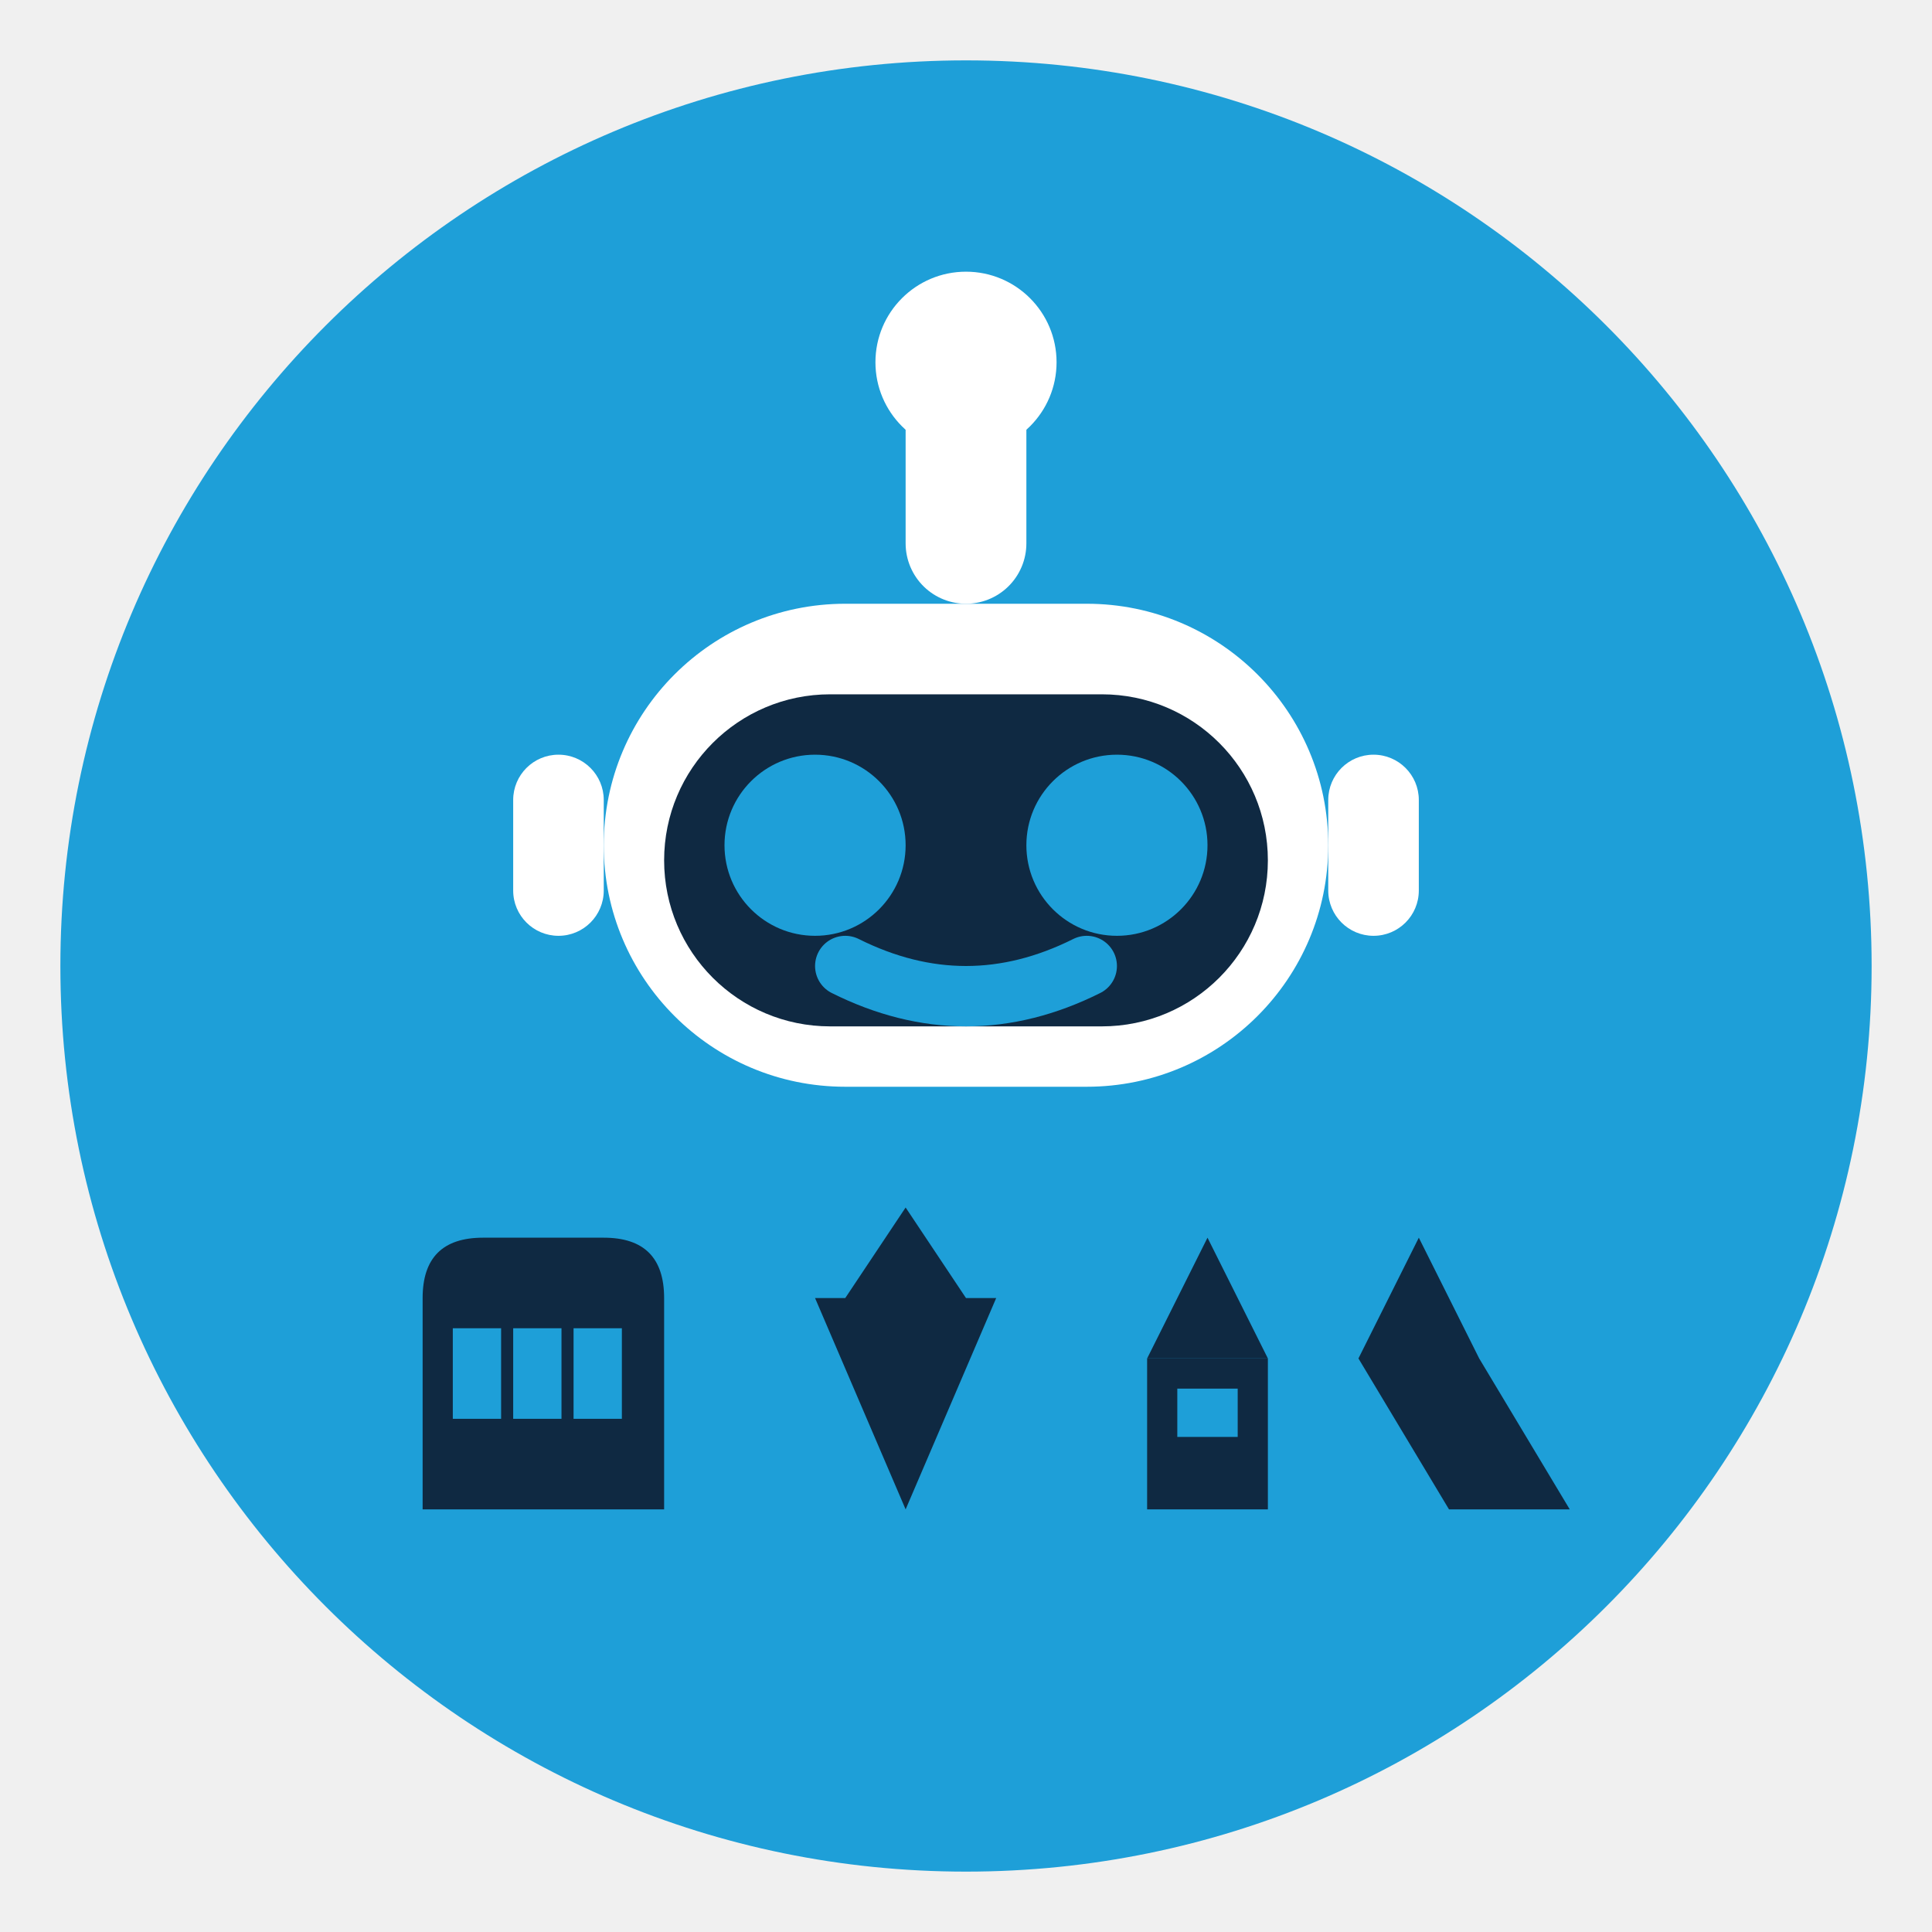
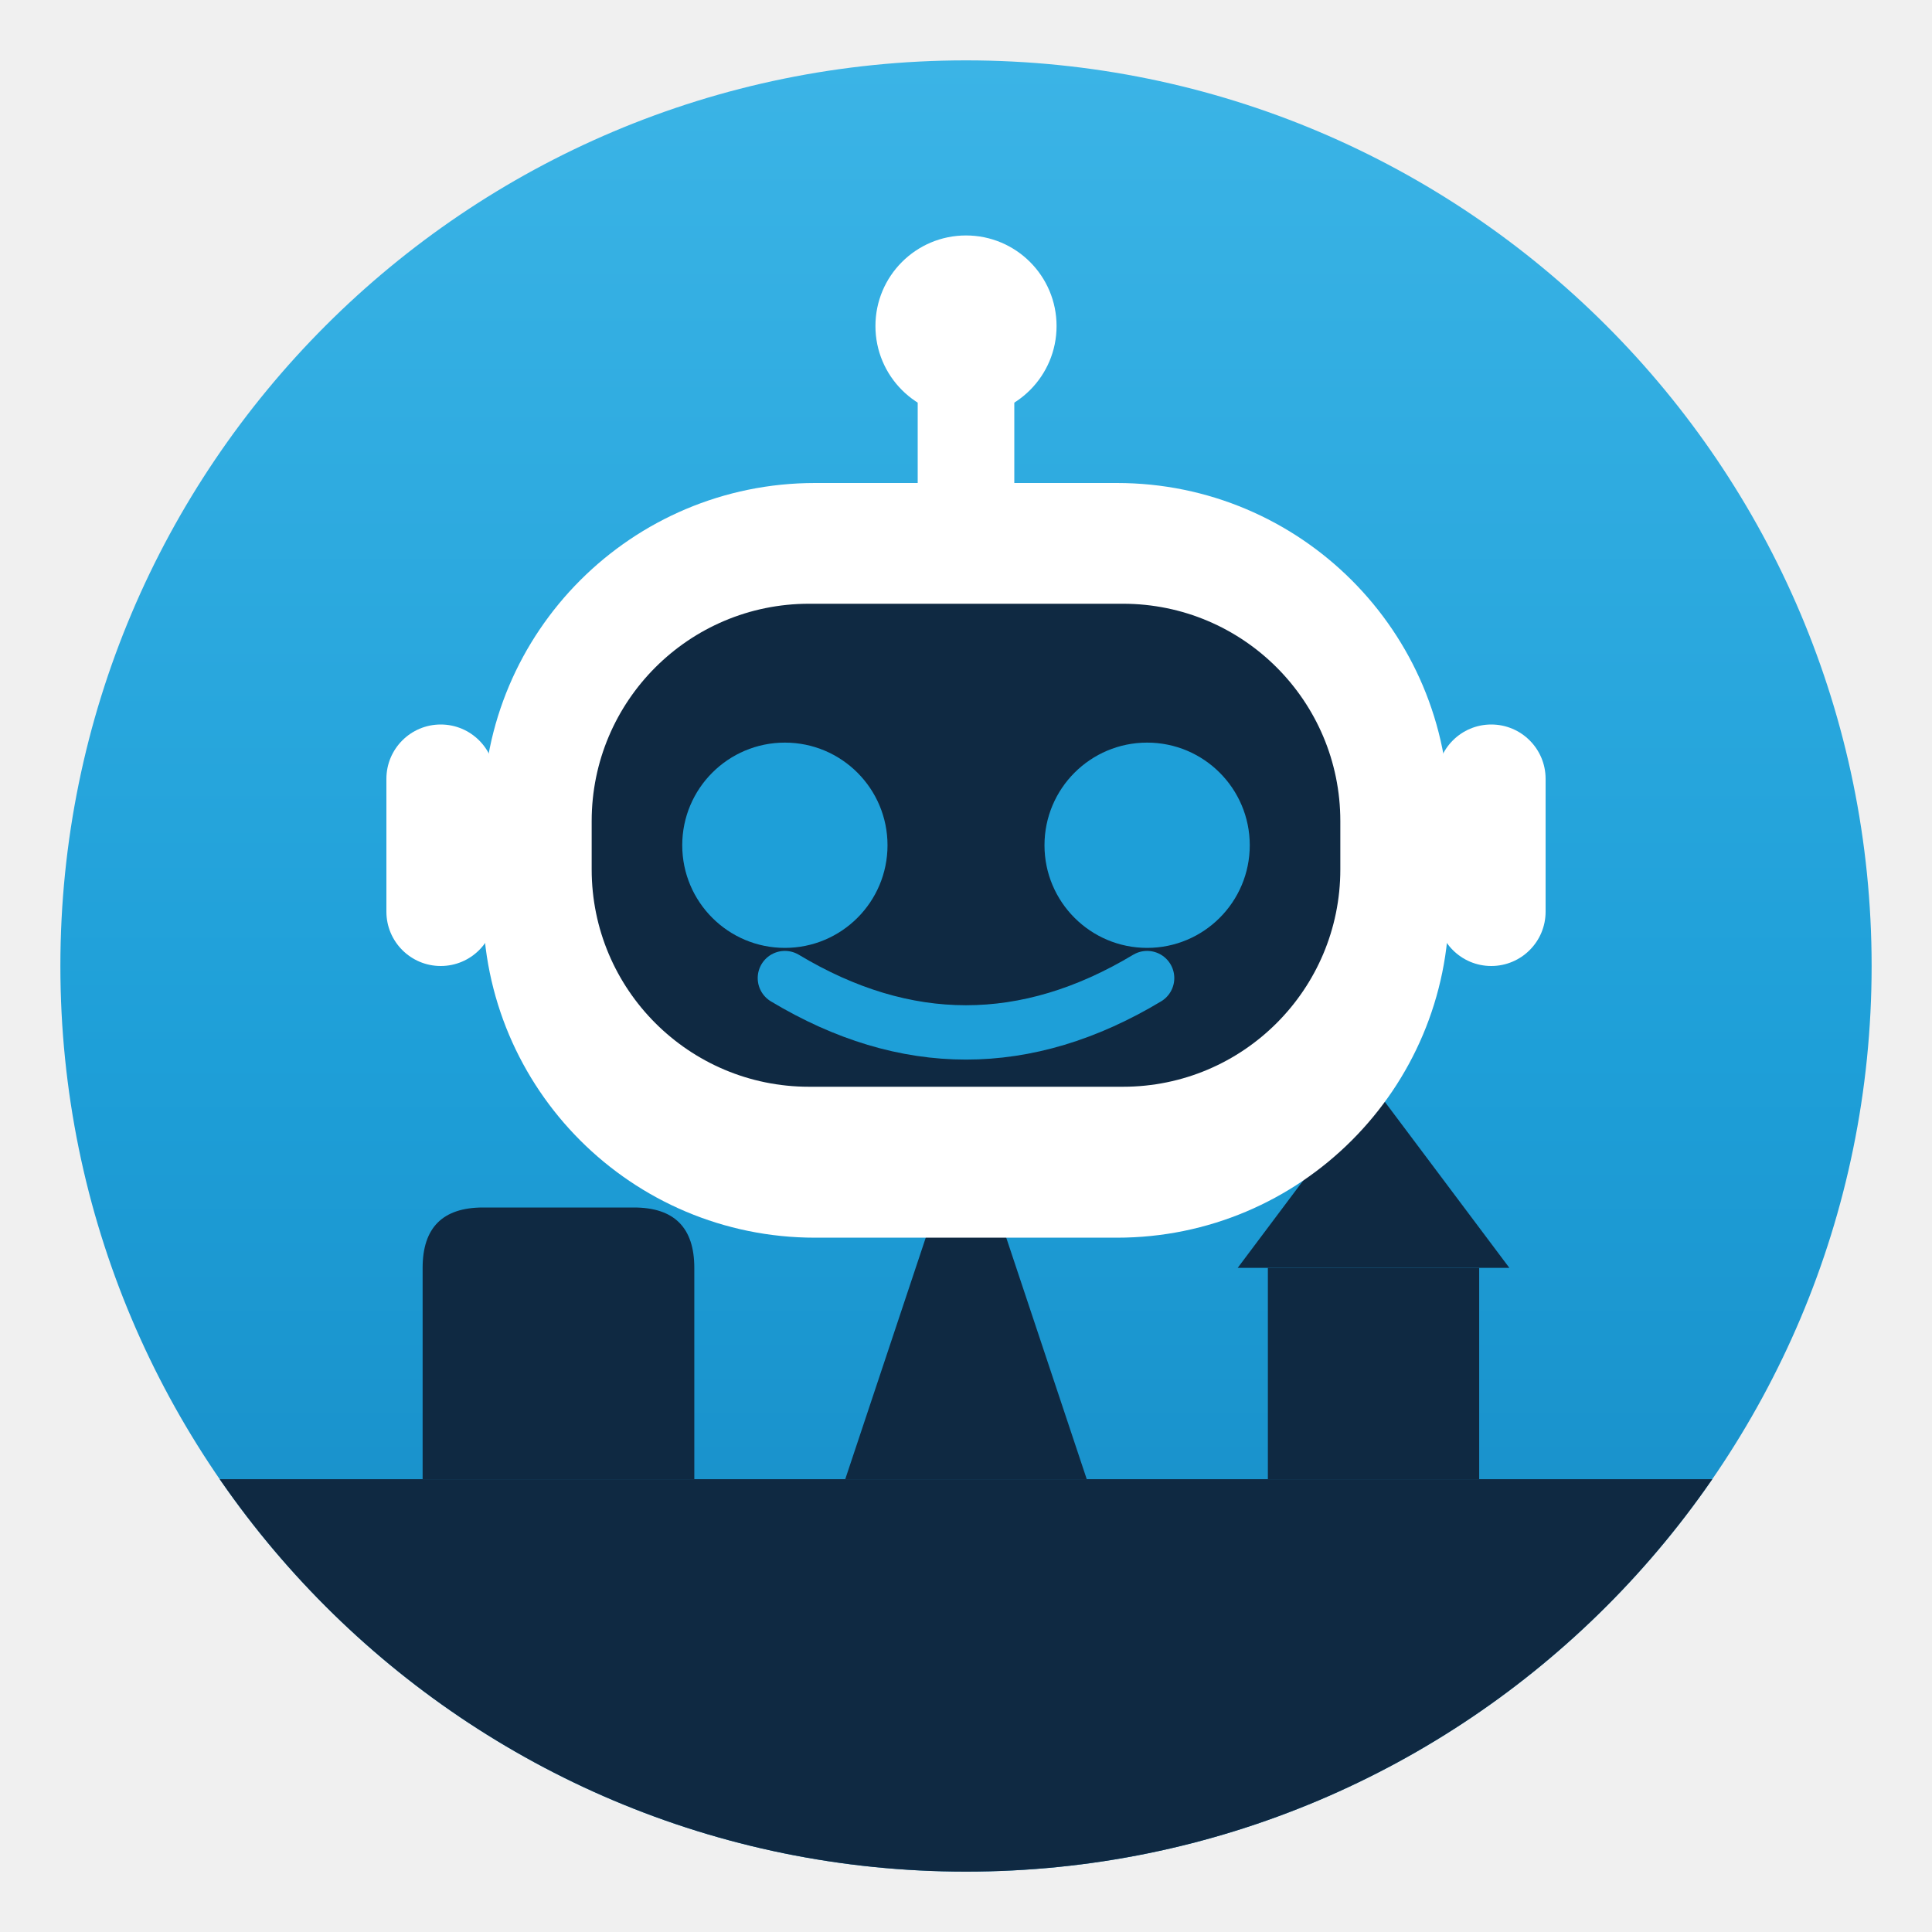
<svg xmlns="http://www.w3.org/2000/svg" width="32" height="32" viewBox="0 0 32 32" fill="none">
-   <circle cx="16" cy="16" r="15" fill="#1E9FD8" />
-   <line x1="16" y1="6" x2="16" y2="9" stroke="white" stroke-width="2" stroke-linecap="round" />
-   <circle cx="16" cy="6" r="1.5" fill="white" />
-   <rect x="10" y="10" width="12" height="8" rx="4" fill="white" />
-   <rect x="11" y="11.5" width="10" height="5.5" rx="2.75" fill="#0F2942" />
-   <circle cx="13.5" cy="14" r="1.5" fill="#1E9FD8" />
-   <circle cx="18.5" cy="14" r="1.5" fill="#1E9FD8" />
-   <path d="M 14 16 Q 16 17 18 16" stroke="#1E9FD8" stroke-width="1" stroke-linecap="round" fill="none" />
-   <rect x="8.5" y="12.5" width="1.5" height="3" rx="0.75" fill="white" />
-   <rect x="22" y="12.5" width="1.5" height="3" rx="0.75" fill="white" />
-   <g transform="translate(6, 19)">
-     <path d="M 1 6 L 1 2.5 Q 1 1.5 2 1.5 L 4 1.5 Q 5 1.5 5 2.5 L 5 6" fill="#0F2942" />
-     <rect x="1.5" y="3" width="0.8" height="1.5" fill="#1E9FD8" />
-     <rect x="2.5" y="3" width="0.8" height="1.5" fill="#1E9FD8" />
-     <rect x="3.5" y="3" width="0.8" height="1.5" fill="#1E9FD8" />
-     <path d="M 9 6 L 7.5 2.5 L 8 2.5 L 9 1 L 10 2.5 L 10.5 2.5 L 9 6" fill="#0F2942" />
-     <rect x="13" y="3.5" width="2" height="2.5" fill="#0F2942" />
-     <path d="M 13 3.5 L 14 1.5 L 15 3.5" fill="#0F2942" />
-     <rect x="13.5" y="4" width="1" height="0.8" fill="#1E9FD8" />
-     <path d="M 18 6 L 16.5 3.5 L 17.5 1.5 L 18.5 3.5 L 20 6" fill="#0F2942" />
+   <defs>
+     <linearGradient id="badge" x1="16" y1="1" x2="16" y2="31" gradientUnits="userSpaceOnUse">
+       <stop offset="0" stop-color="#3BB4E6" />
+       <stop offset="0.55" stop-color="#1E9FD8" />
+       <stop offset="1" stop-color="#1687C1" />
+     </linearGradient>
+     <clipPath id="badgeClip">
+       <circle cx="16" cy="16" r="15" />
+     </clipPath>
+   </defs>
+   <circle cx="16" cy="16" r="15" fill="url(#badge)" />
+   <g clip-path="url(#badgeClip)">
+     <rect x="0" y="24.5" width="32" height="8" fill="#0F2942" />
+     <path d="M7 24.5 V21 Q7 20 8 20 H10.5 Q11.5 20 11.5 21 V24.5 Z" fill="#0F2942" />
+     <path d="M16 18.5 L14 24.5 L18 24.5 Z" fill="#0F2942" />
+     <rect x="21" y="21" width="3.5" height="3.5" fill="#0F2942" />
+     <path d="M20.5 21 L22.75 18 L25 21 Z" fill="#0F2942" />
  </g>
+   <line x1="16" y1="8" x2="16" y2="6" stroke="#FFFFFF" stroke-width="1.6" stroke-linecap="round" />
+   <circle cx="16" cy="5.4" r="1.5" fill="#FFFFFF" />
+   <rect x="6.4" y="12" width="1.8" height="4" rx="0.9" fill="#FFFFFF" />
+   <rect x="23.8" y="12" width="1.8" height="4" rx="0.9" fill="#FFFFFF" />
+   <rect x="8" y="8" width="16" height="12.5" rx="5.5" fill="#FFFFFF" />
+   <rect x="9.8" y="10" width="12.4" height="8" rx="3.6" fill="#0F2942" />
+   <circle cx="13" cy="14" r="1.7" fill="#1E9FD8" />
+   <circle cx="19" cy="14" r="1.7" fill="#1E9FD8" />
+   <path d="M13 16.2 Q16 18 19 16.2" stroke="#1E9FD8" stroke-width="0.9" stroke-linecap="round" fill="none" />
</svg>
